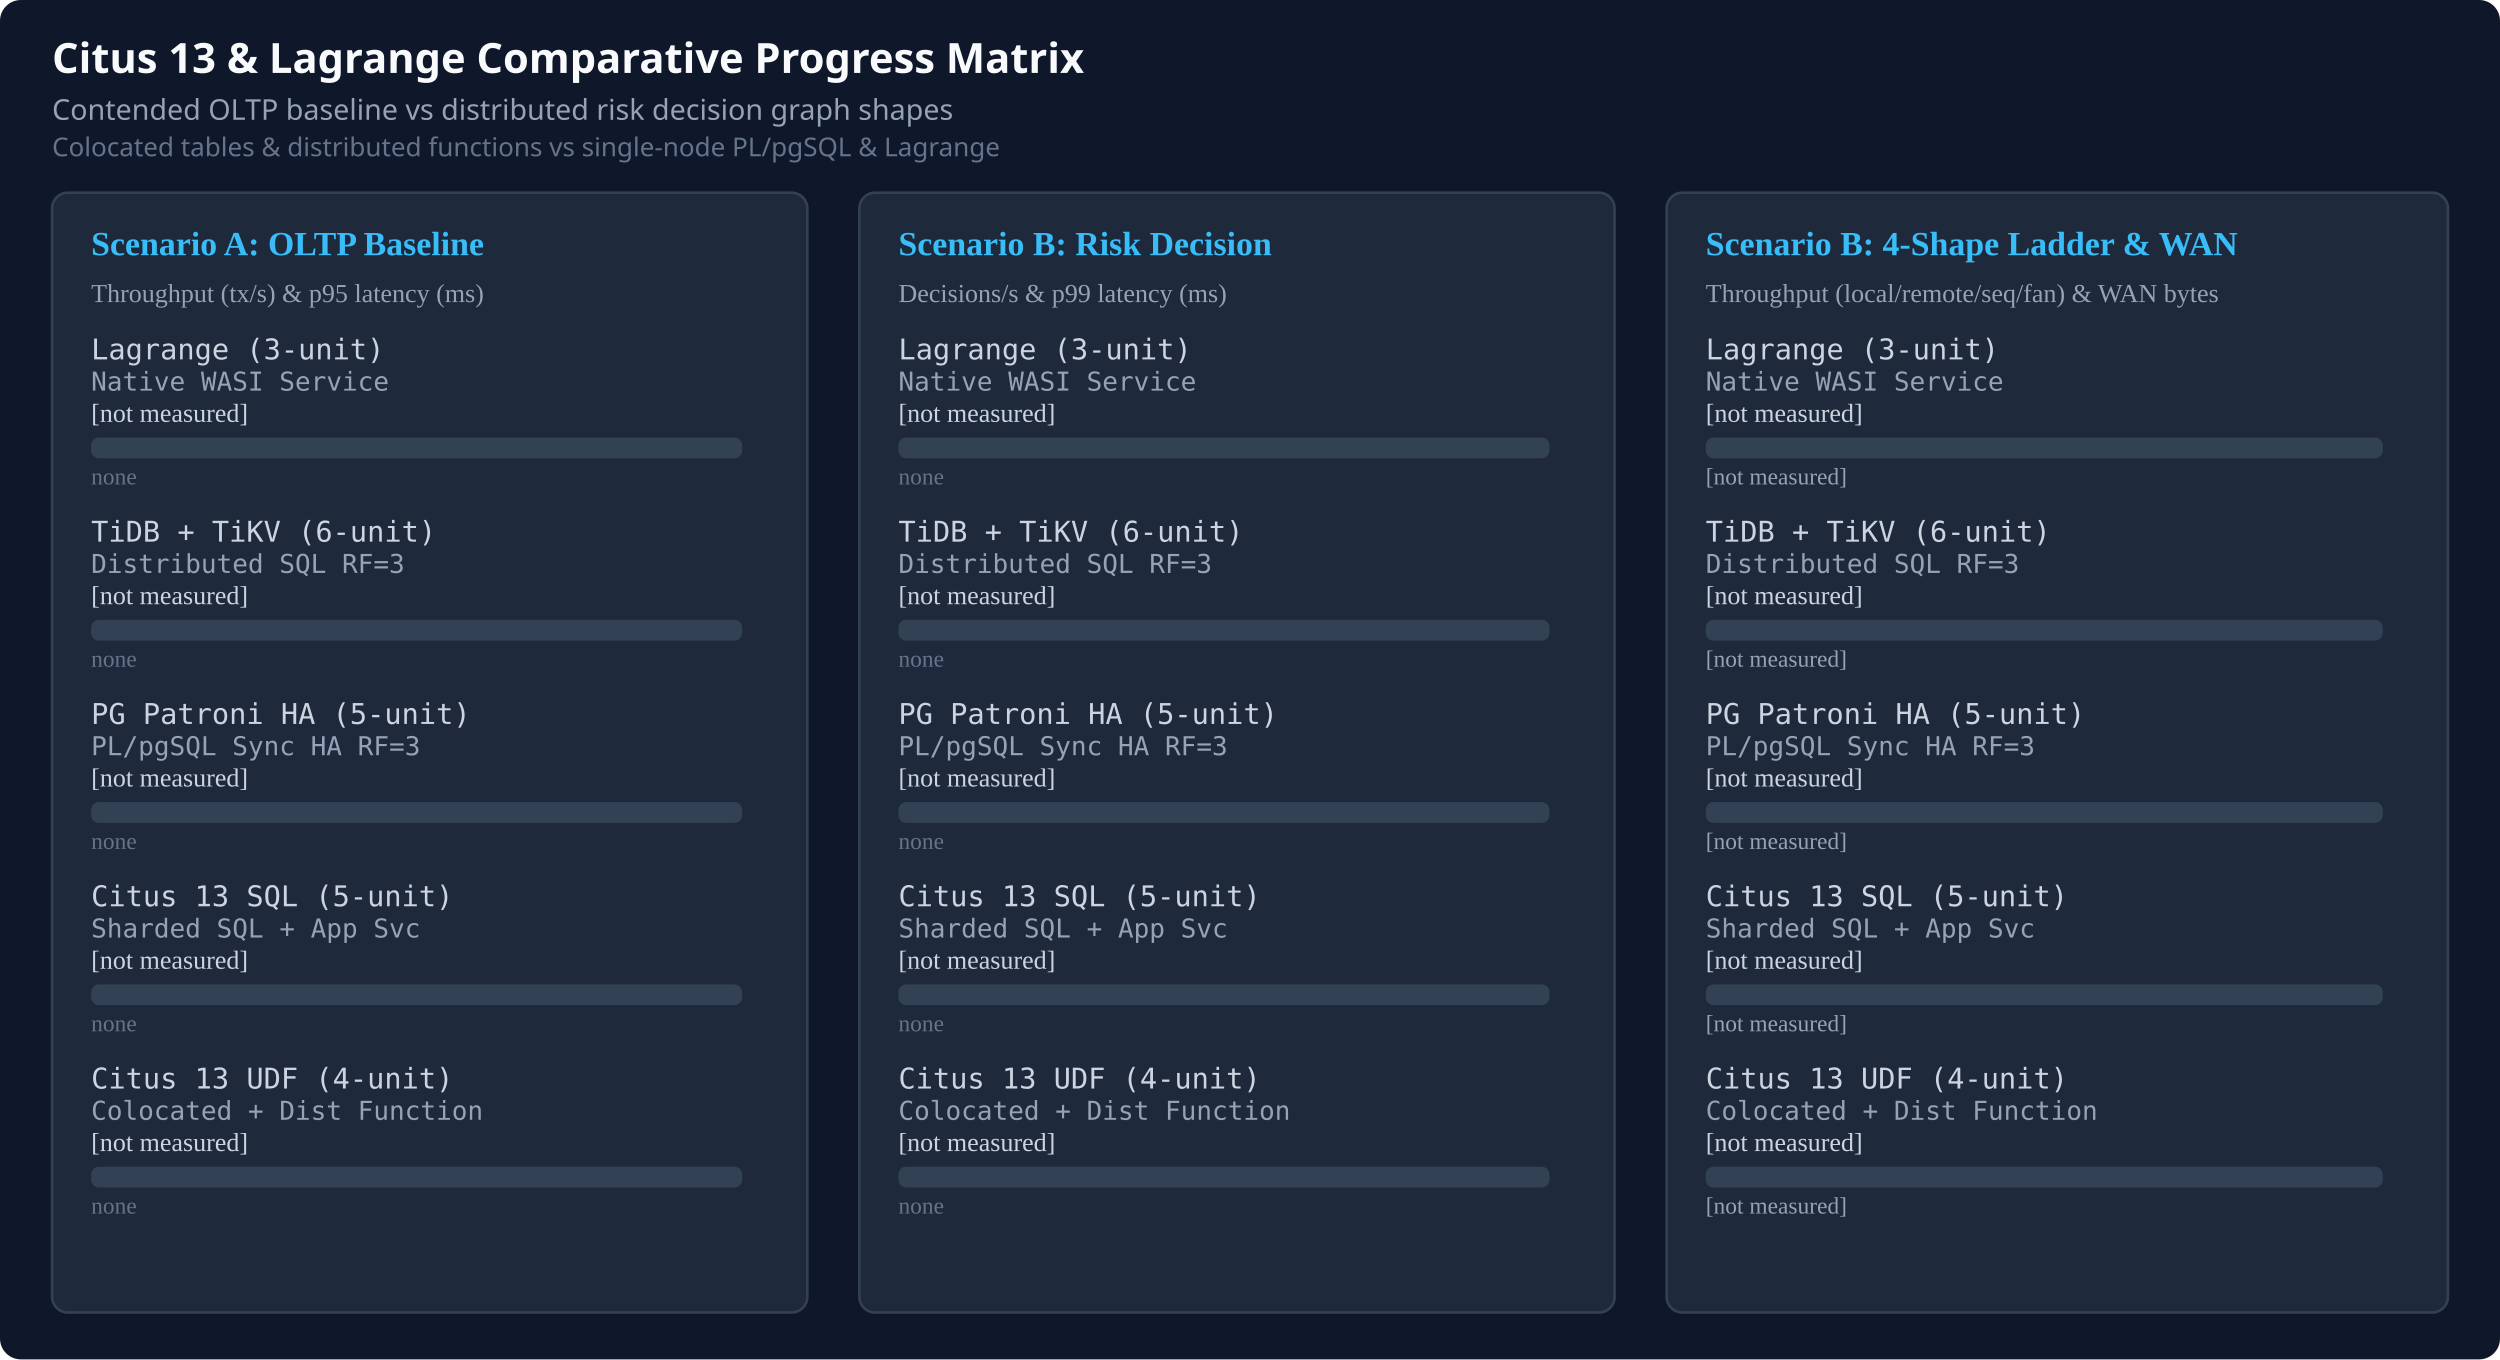
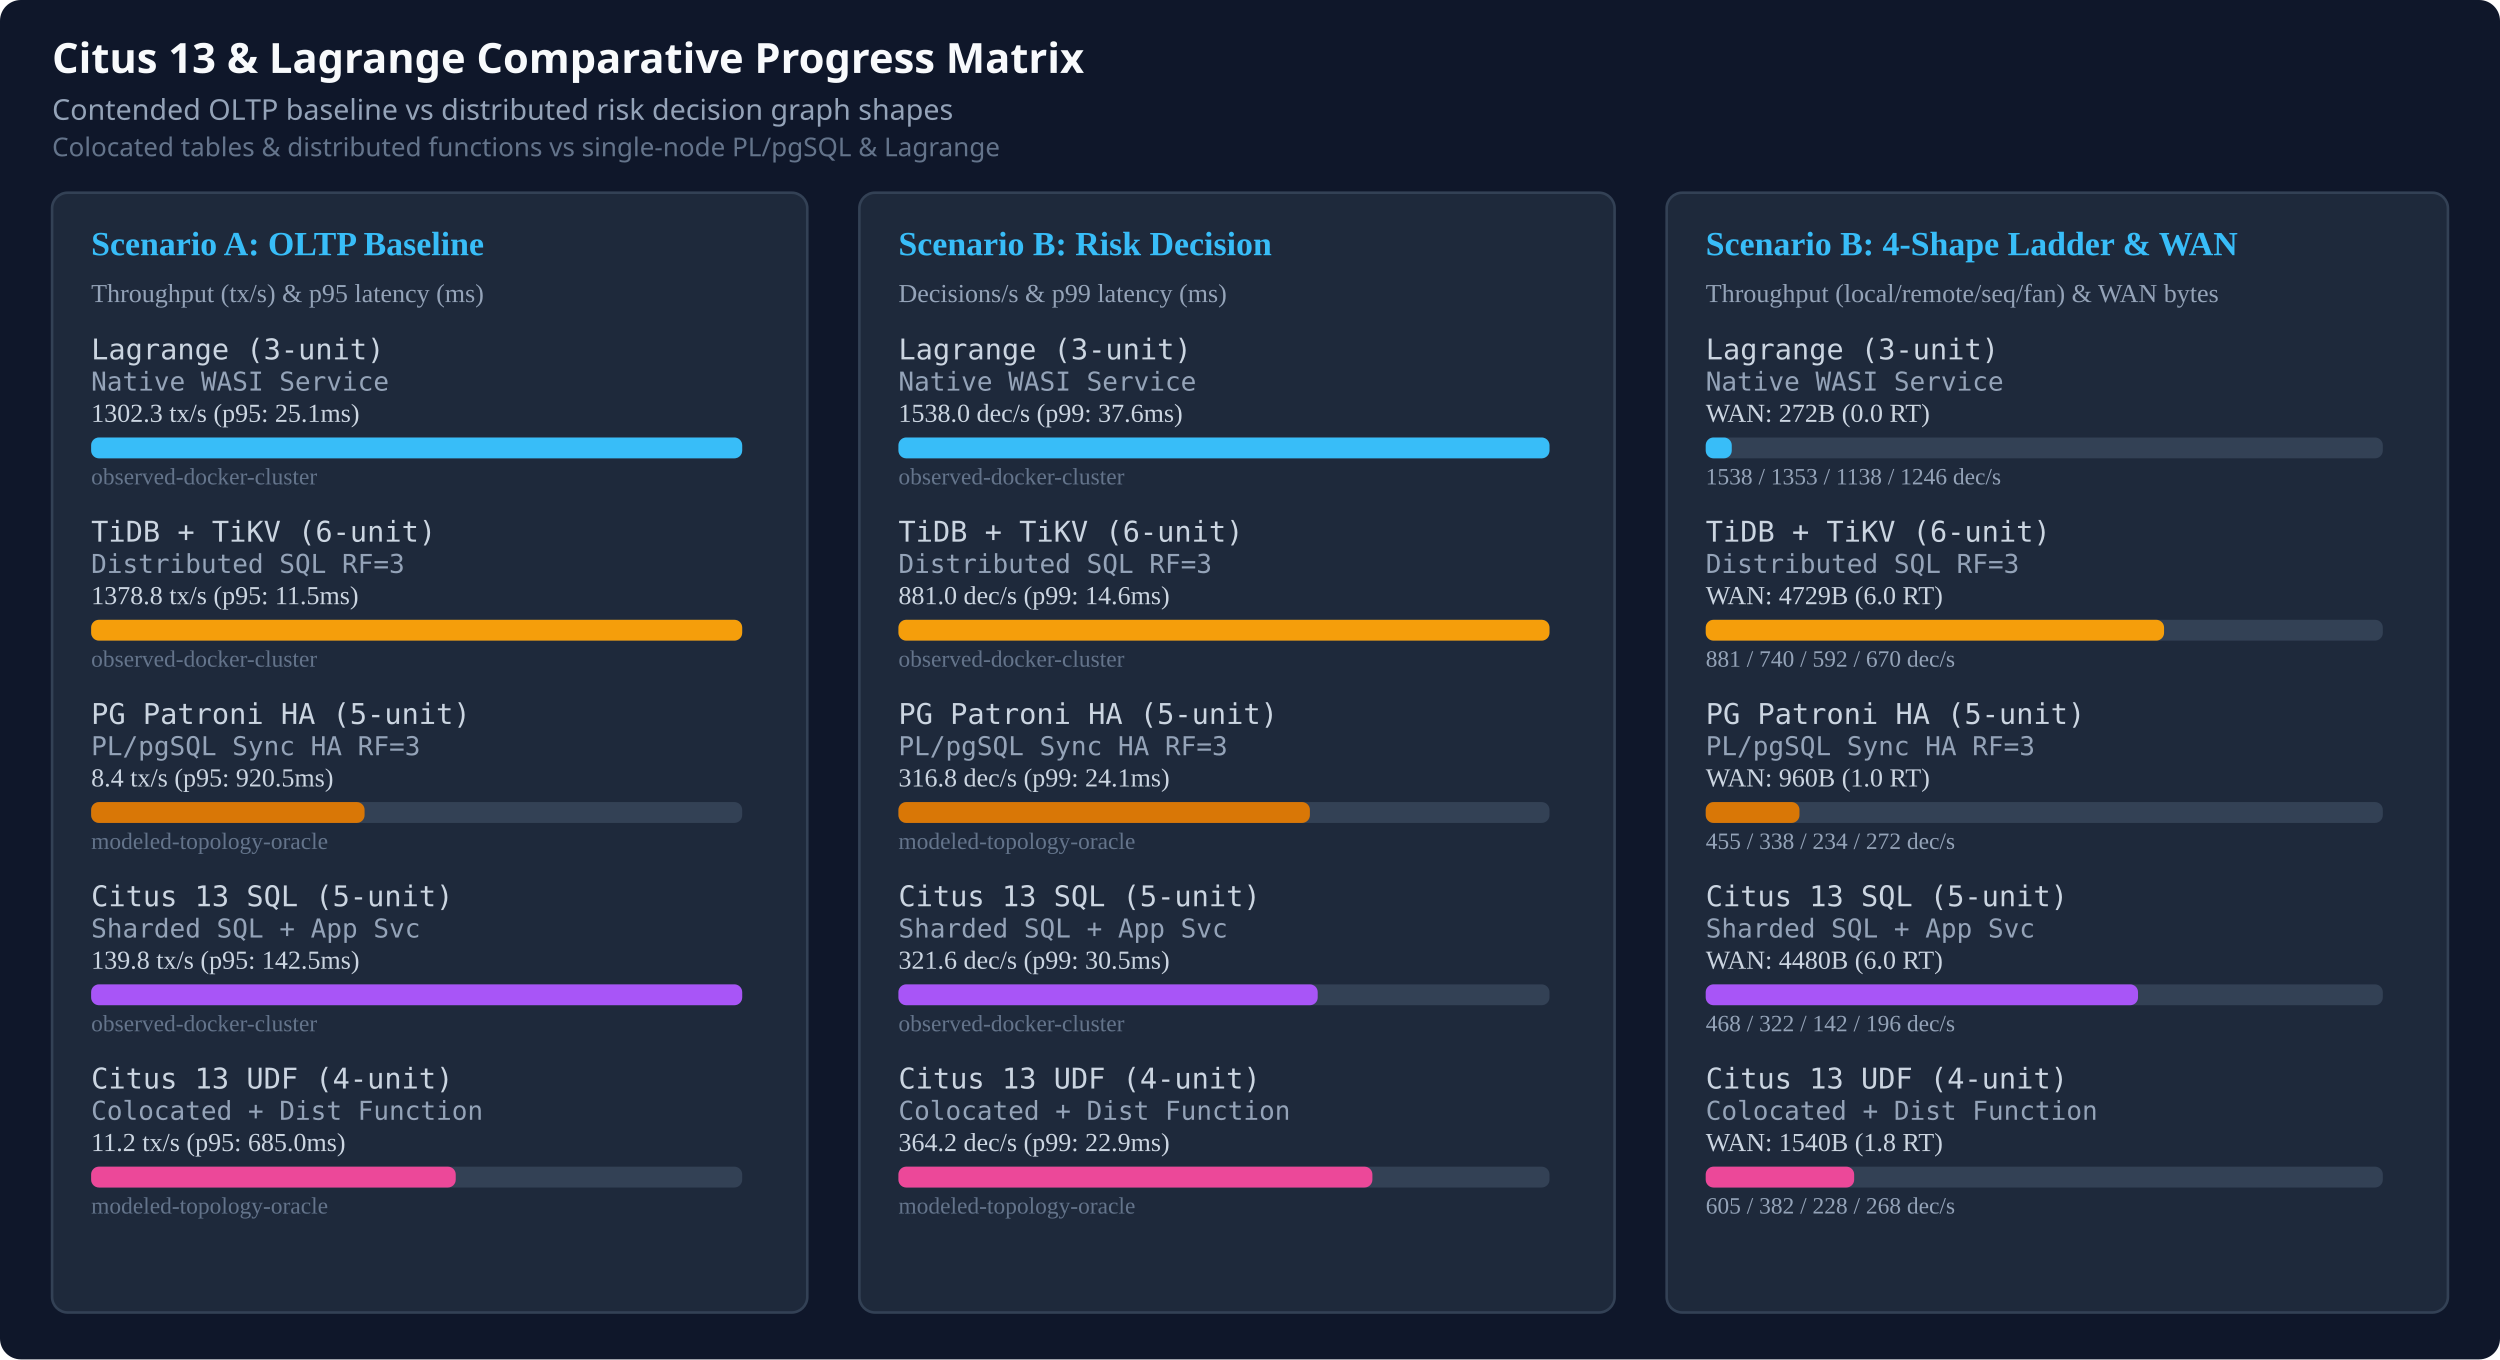
<svg xmlns="http://www.w3.org/2000/svg" viewBox="0 0 960 522" width="960" height="522">
  <rect width="960" height="522" fill="#0f172a" rx="8" />
  <text x="20" y="28" fill="#f8fafc" font-size="16" font-family="system-ui, sans-serif" font-weight="bold">Citus 13 &amp; Lagrange Comparative Progress Matrix</text>
  <text x="20" y="46" fill="#94a3b8" font-size="11" font-family="system-ui, sans-serif">Contended OLTP baseline vs distributed risk decision graph shapes</text>
  <text x="20" y="60" fill="#64748b" font-size="10" font-family="system-ui, sans-serif">Colocated tables &amp; distributed functions vs single-node PL/pgSQL &amp; Lagrange</text>
  <rect x="20" y="74" width="290" height="430" fill="#1e293b" rx="6" stroke="#334155" />
  <a href="tidb-reference-scenarios.md#scenario-a-tidb-oltp-baseline">
    <text x="35" y="98" fill="#38bdf8" font-size="13" font-weight="bold">Scenario A: OLTP Baseline</text>
  </a>
  <text x="35" y="116" fill="#94a3b8" font-size="10">Throughput (tx/s) &amp; p95 latency (ms)</text>
  <rect x="330" y="74" width="290" height="430" fill="#1e293b" rx="6" stroke="#334155" />
  <a href="tidb-reference-scenarios.md#scenario-b-tidb-distributed-risk-decision">
    <text x="345" y="98" fill="#38bdf8" font-size="13" font-weight="bold">Scenario B: Risk Decision</text>
  </a>
  <text x="345" y="116" fill="#94a3b8" font-size="10">Decisions/s &amp; p99 latency (ms)</text>
  <rect x="640" y="74" width="300" height="430" fill="#1e293b" rx="6" stroke="#334155" />
  <text x="655" y="98" fill="#38bdf8" font-size="13" font-weight="bold">Scenario B: 4-Shape Ladder &amp; WAN</text>
  <text x="655" y="116" fill="#94a3b8" font-size="10">Throughput (local/remote/seq/fan) &amp; WAN bytes</text>
  <text x="35" y="138" fill="#cbd5e1" font-size="11" font-family="monospace">Lagrange (3-unit)</text>
  <text x="35" y="150" fill="#94a3b8" font-size="10" font-family="monospace">Native WASI Service</text>
-   <text x="35" y="162" fill="#cbd5e1" font-size="10">[not measured]</text>
+   <text x="35" y="162" fill="#cbd5e1" font-size="10">1302.3 tx/s (p95: 25.1ms)</text>
  <rect x="35" y="168" width="250" height="8" fill="#334155" rx="3" />
-   <text x="35" y="186" fill="#64748b" font-size="9">none</text>
+   <rect x="35" y="168" width="250" height="8" fill="#38bdf8" rx="3" />
+   <text x="35" y="186" fill="#64748b" font-size="9">observed-docker-cluster</text>
  <text x="345" y="138" fill="#cbd5e1" font-size="11" font-family="monospace">Lagrange (3-unit)</text>
  <text x="345" y="150" fill="#94a3b8" font-size="10" font-family="monospace">Native WASI Service</text>
-   <text x="345" y="162" fill="#cbd5e1" font-size="10">[not measured]</text>
+   <text x="345" y="162" fill="#cbd5e1" font-size="10">1538.0 dec/s (p99: 37.6ms)</text>
  <rect x="345" y="168" width="250" height="8" fill="#334155" rx="3" />
-   <text x="345" y="186" fill="#64748b" font-size="9">none</text>
+   <rect x="345" y="168" width="250" height="8" fill="#38bdf8" rx="3" />
+   <text x="345" y="186" fill="#64748b" font-size="9">observed-docker-cluster</text>
  <text x="655" y="138" fill="#cbd5e1" font-size="11" font-family="monospace">Lagrange (3-unit)</text>
  <text x="655" y="150" fill="#94a3b8" font-size="10" font-family="monospace">Native WASI Service</text>
-   <text x="655" y="162" fill="#cbd5e1" font-size="10">[not measured]</text>
+   <text x="655" y="162" fill="#cbd5e1" font-size="10">WAN: 272B (0.0 RT)</text>
  <rect x="655" y="168" width="260" height="8" fill="#334155" rx="3" />
-   <text x="655" y="186" fill="#94a3b8" font-size="9">[not measured]</text>
+   <rect x="655" y="168" width="10" height="8" fill="#38bdf8" rx="3" />
+   <text x="655" y="186" fill="#94a3b8" font-size="9">1538 / 1353 / 1138 / 1246 dec/s</text>
  <text x="35" y="208" fill="#cbd5e1" font-size="11" font-family="monospace">TiDB + TiKV (6-unit)</text>
  <text x="35" y="220" fill="#94a3b8" font-size="10" font-family="monospace">Distributed SQL RF=3</text>
-   <text x="35" y="232" fill="#cbd5e1" font-size="10">[not measured]</text>
+   <text x="35" y="232" fill="#cbd5e1" font-size="10">1378.8 tx/s (p95: 11.5ms)</text>
  <rect x="35" y="238" width="250" height="8" fill="#334155" rx="3" />
-   <text x="35" y="256" fill="#64748b" font-size="9">none</text>
+   <rect x="35" y="238" width="250" height="8" fill="#f59e0b" rx="3" />
+   <text x="35" y="256" fill="#64748b" font-size="9">observed-docker-cluster</text>
  <text x="345" y="208" fill="#cbd5e1" font-size="11" font-family="monospace">TiDB + TiKV (6-unit)</text>
  <text x="345" y="220" fill="#94a3b8" font-size="10" font-family="monospace">Distributed SQL RF=3</text>
-   <text x="345" y="232" fill="#cbd5e1" font-size="10">[not measured]</text>
+   <text x="345" y="232" fill="#cbd5e1" font-size="10">881.0 dec/s (p99: 14.6ms)</text>
  <rect x="345" y="238" width="250" height="8" fill="#334155" rx="3" />
-   <text x="345" y="256" fill="#64748b" font-size="9">none</text>
+   <rect x="345" y="238" width="250" height="8" fill="#f59e0b" rx="3" />
+   <text x="345" y="256" fill="#64748b" font-size="9">observed-docker-cluster</text>
  <text x="655" y="208" fill="#cbd5e1" font-size="11" font-family="monospace">TiDB + TiKV (6-unit)</text>
  <text x="655" y="220" fill="#94a3b8" font-size="10" font-family="monospace">Distributed SQL RF=3</text>
-   <text x="655" y="232" fill="#cbd5e1" font-size="10">[not measured]</text>
+   <text x="655" y="232" fill="#cbd5e1" font-size="10">WAN: 4729B (6.0 RT)</text>
  <rect x="655" y="238" width="260" height="8" fill="#334155" rx="3" />
-   <text x="655" y="256" fill="#94a3b8" font-size="9">[not measured]</text>
+   <rect x="655" y="238" width="176" height="8" fill="#f59e0b" rx="3" />
+   <text x="655" y="256" fill="#94a3b8" font-size="9">881 / 740 / 592 / 670 dec/s</text>
  <text x="35" y="278" fill="#cbd5e1" font-size="11" font-family="monospace">PG Patroni HA (5-unit)</text>
  <text x="35" y="290" fill="#94a3b8" font-size="10" font-family="monospace">PL/pgSQL Sync HA RF=3</text>
-   <text x="35" y="302" fill="#cbd5e1" font-size="10">[not measured]</text>
+   <text x="35" y="302" fill="#cbd5e1" font-size="10">8.4 tx/s (p95: 920.5ms)</text>
  <rect x="35" y="308" width="250" height="8" fill="#334155" rx="3" />
-   <text x="35" y="326" fill="#64748b" font-size="9">none</text>
+   <rect x="35" y="308" width="105" height="8" fill="#d97706" rx="3" />
+   <text x="35" y="326" fill="#64748b" font-size="9">modeled-topology-oracle</text>
  <text x="345" y="278" fill="#cbd5e1" font-size="11" font-family="monospace">PG Patroni HA (5-unit)</text>
  <text x="345" y="290" fill="#94a3b8" font-size="10" font-family="monospace">PL/pgSQL Sync HA RF=3</text>
-   <text x="345" y="302" fill="#cbd5e1" font-size="10">[not measured]</text>
+   <text x="345" y="302" fill="#cbd5e1" font-size="10">316.8 dec/s (p99: 24.1ms)</text>
  <rect x="345" y="308" width="250" height="8" fill="#334155" rx="3" />
-   <text x="345" y="326" fill="#64748b" font-size="9">none</text>
+   <rect x="345" y="308" width="158" height="8" fill="#d97706" rx="3" />
+   <text x="345" y="326" fill="#64748b" font-size="9">modeled-topology-oracle</text>
  <text x="655" y="278" fill="#cbd5e1" font-size="11" font-family="monospace">PG Patroni HA (5-unit)</text>
  <text x="655" y="290" fill="#94a3b8" font-size="10" font-family="monospace">PL/pgSQL Sync HA RF=3</text>
-   <text x="655" y="302" fill="#cbd5e1" font-size="10">[not measured]</text>
+   <text x="655" y="302" fill="#cbd5e1" font-size="10">WAN: 960B (1.0 RT)</text>
  <rect x="655" y="308" width="260" height="8" fill="#334155" rx="3" />
-   <text x="655" y="326" fill="#94a3b8" font-size="9">[not measured]</text>
+   <rect x="655" y="308" width="36" height="8" fill="#d97706" rx="3" />
+   <text x="655" y="326" fill="#94a3b8" font-size="9">455 / 338 / 234 / 272 dec/s</text>
  <text x="35" y="348" fill="#cbd5e1" font-size="11" font-family="monospace">Citus 13 SQL (5-unit)</text>
  <text x="35" y="360" fill="#94a3b8" font-size="10" font-family="monospace">Sharded SQL + App Svc</text>
-   <text x="35" y="372" fill="#cbd5e1" font-size="10">[not measured]</text>
+   <text x="35" y="372" fill="#cbd5e1" font-size="10">139.8 tx/s (p95: 142.5ms)</text>
  <rect x="35" y="378" width="250" height="8" fill="#334155" rx="3" />
-   <text x="35" y="396" fill="#64748b" font-size="9">none</text>
+   <rect x="35" y="378" width="250" height="8" fill="#a855f7" rx="3" />
+   <text x="35" y="396" fill="#64748b" font-size="9">observed-docker-cluster</text>
  <text x="345" y="348" fill="#cbd5e1" font-size="11" font-family="monospace">Citus 13 SQL (5-unit)</text>
  <text x="345" y="360" fill="#94a3b8" font-size="10" font-family="monospace">Sharded SQL + App Svc</text>
-   <text x="345" y="372" fill="#cbd5e1" font-size="10">[not measured]</text>
+   <text x="345" y="372" fill="#cbd5e1" font-size="10">321.6 dec/s (p99: 30.5ms)</text>
  <rect x="345" y="378" width="250" height="8" fill="#334155" rx="3" />
-   <text x="345" y="396" fill="#64748b" font-size="9">none</text>
+   <rect x="345" y="378" width="161" height="8" fill="#a855f7" rx="3" />
+   <text x="345" y="396" fill="#64748b" font-size="9">observed-docker-cluster</text>
  <text x="655" y="348" fill="#cbd5e1" font-size="11" font-family="monospace">Citus 13 SQL (5-unit)</text>
  <text x="655" y="360" fill="#94a3b8" font-size="10" font-family="monospace">Sharded SQL + App Svc</text>
-   <text x="655" y="372" fill="#cbd5e1" font-size="10">[not measured]</text>
+   <text x="655" y="372" fill="#cbd5e1" font-size="10">WAN: 4480B (6.0 RT)</text>
  <rect x="655" y="378" width="260" height="8" fill="#334155" rx="3" />
-   <text x="655" y="396" fill="#94a3b8" font-size="9">[not measured]</text>
+   <rect x="655" y="378" width="166" height="8" fill="#a855f7" rx="3" />
+   <text x="655" y="396" fill="#94a3b8" font-size="9">468 / 322 / 142 / 196 dec/s</text>
  <text x="35" y="418" fill="#cbd5e1" font-size="11" font-family="monospace">Citus 13 UDF (4-unit)</text>
  <text x="35" y="430" fill="#94a3b8" font-size="10" font-family="monospace">Colocated + Dist Function</text>
-   <text x="35" y="442" fill="#cbd5e1" font-size="10">[not measured]</text>
+   <text x="35" y="442" fill="#cbd5e1" font-size="10">11.2 tx/s (p95: 685.0ms)</text>
  <rect x="35" y="448" width="250" height="8" fill="#334155" rx="3" />
-   <text x="35" y="466" fill="#64748b" font-size="9">none</text>
+   <rect x="35" y="448" width="140" height="8" fill="#ec4899" rx="3" />
+   <text x="35" y="466" fill="#64748b" font-size="9">modeled-topology-oracle</text>
  <text x="345" y="418" fill="#cbd5e1" font-size="11" font-family="monospace">Citus 13 UDF (4-unit)</text>
  <text x="345" y="430" fill="#94a3b8" font-size="10" font-family="monospace">Colocated + Dist Function</text>
-   <text x="345" y="442" fill="#cbd5e1" font-size="10">[not measured]</text>
+   <text x="345" y="442" fill="#cbd5e1" font-size="10">364.2 dec/s (p99: 22.9ms)</text>
  <rect x="345" y="448" width="250" height="8" fill="#334155" rx="3" />
-   <text x="345" y="466" fill="#64748b" font-size="9">none</text>
+   <rect x="345" y="448" width="182" height="8" fill="#ec4899" rx="3" />
+   <text x="345" y="466" fill="#64748b" font-size="9">modeled-topology-oracle</text>
  <text x="655" y="418" fill="#cbd5e1" font-size="11" font-family="monospace">Citus 13 UDF (4-unit)</text>
  <text x="655" y="430" fill="#94a3b8" font-size="10" font-family="monospace">Colocated + Dist Function</text>
-   <text x="655" y="442" fill="#cbd5e1" font-size="10">[not measured]</text>
+   <text x="655" y="442" fill="#cbd5e1" font-size="10">WAN: 1540B (1.8 RT)</text>
  <rect x="655" y="448" width="260" height="8" fill="#334155" rx="3" />
-   <text x="655" y="466" fill="#94a3b8" font-size="9">[not measured]</text>
+   <rect x="655" y="448" width="57" height="8" fill="#ec4899" rx="3" />
+   <text x="655" y="466" fill="#94a3b8" font-size="9">605 / 382 / 228 / 268 dec/s</text>
</svg>
